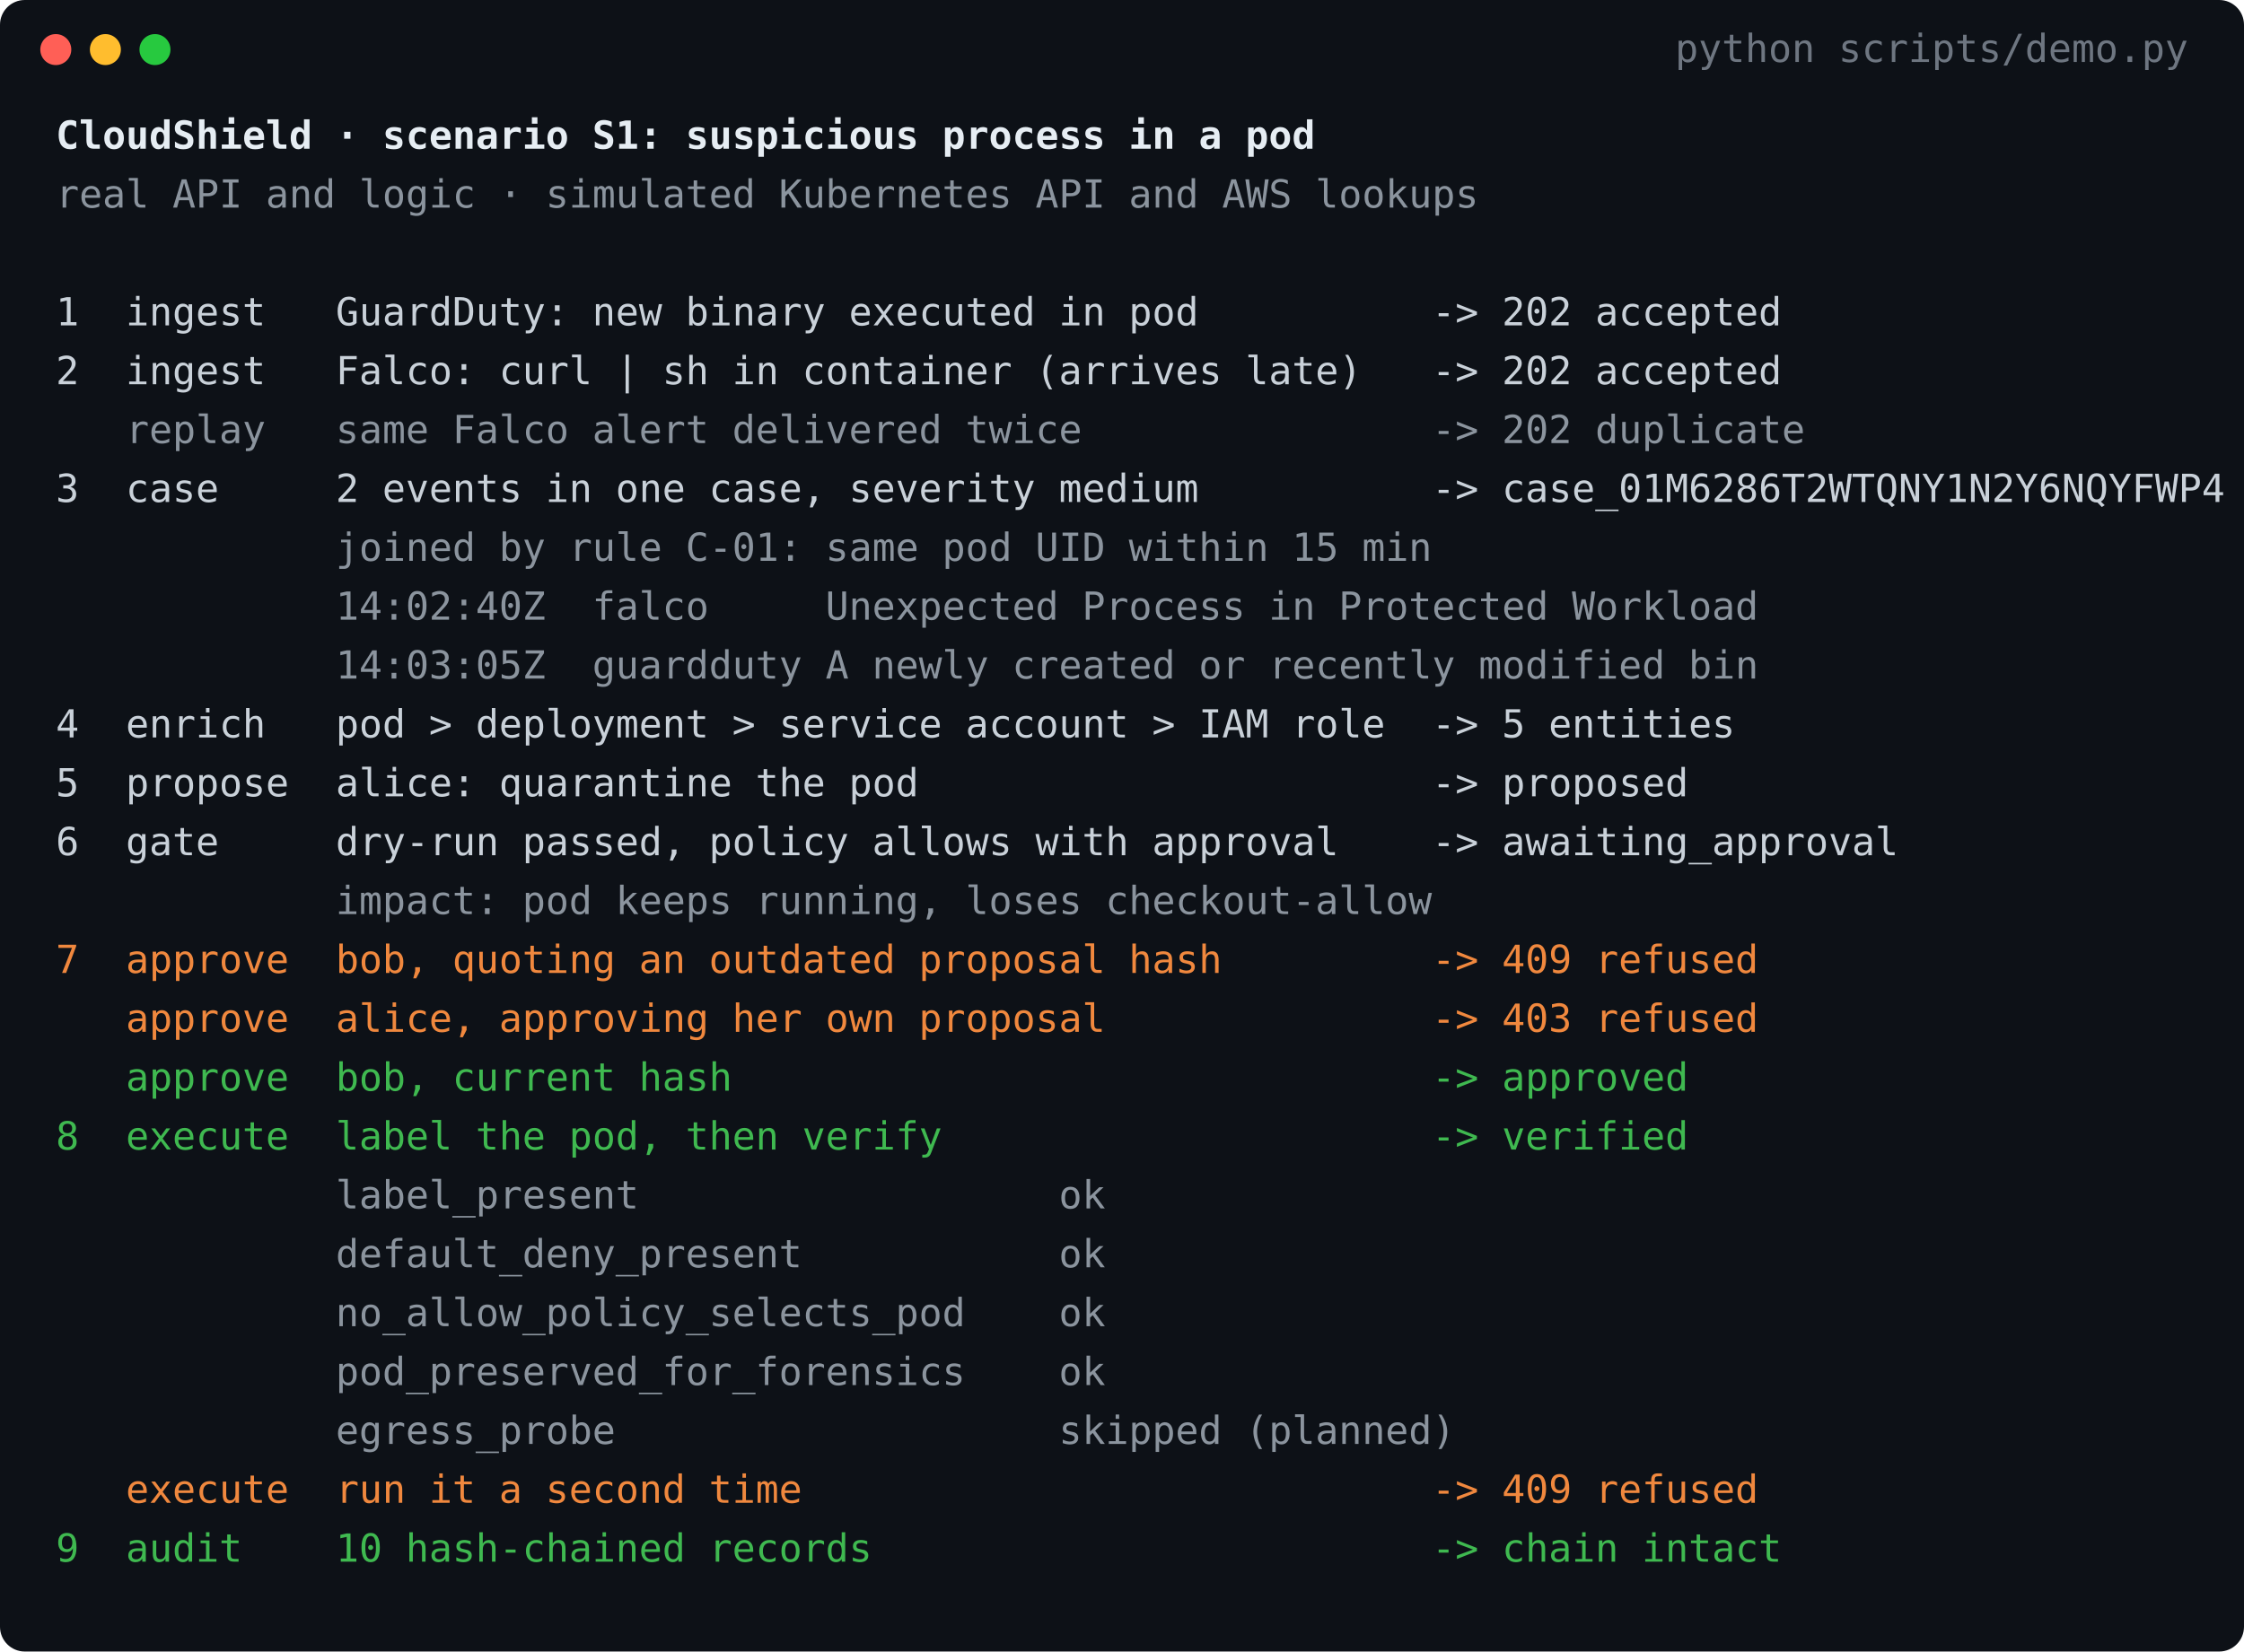
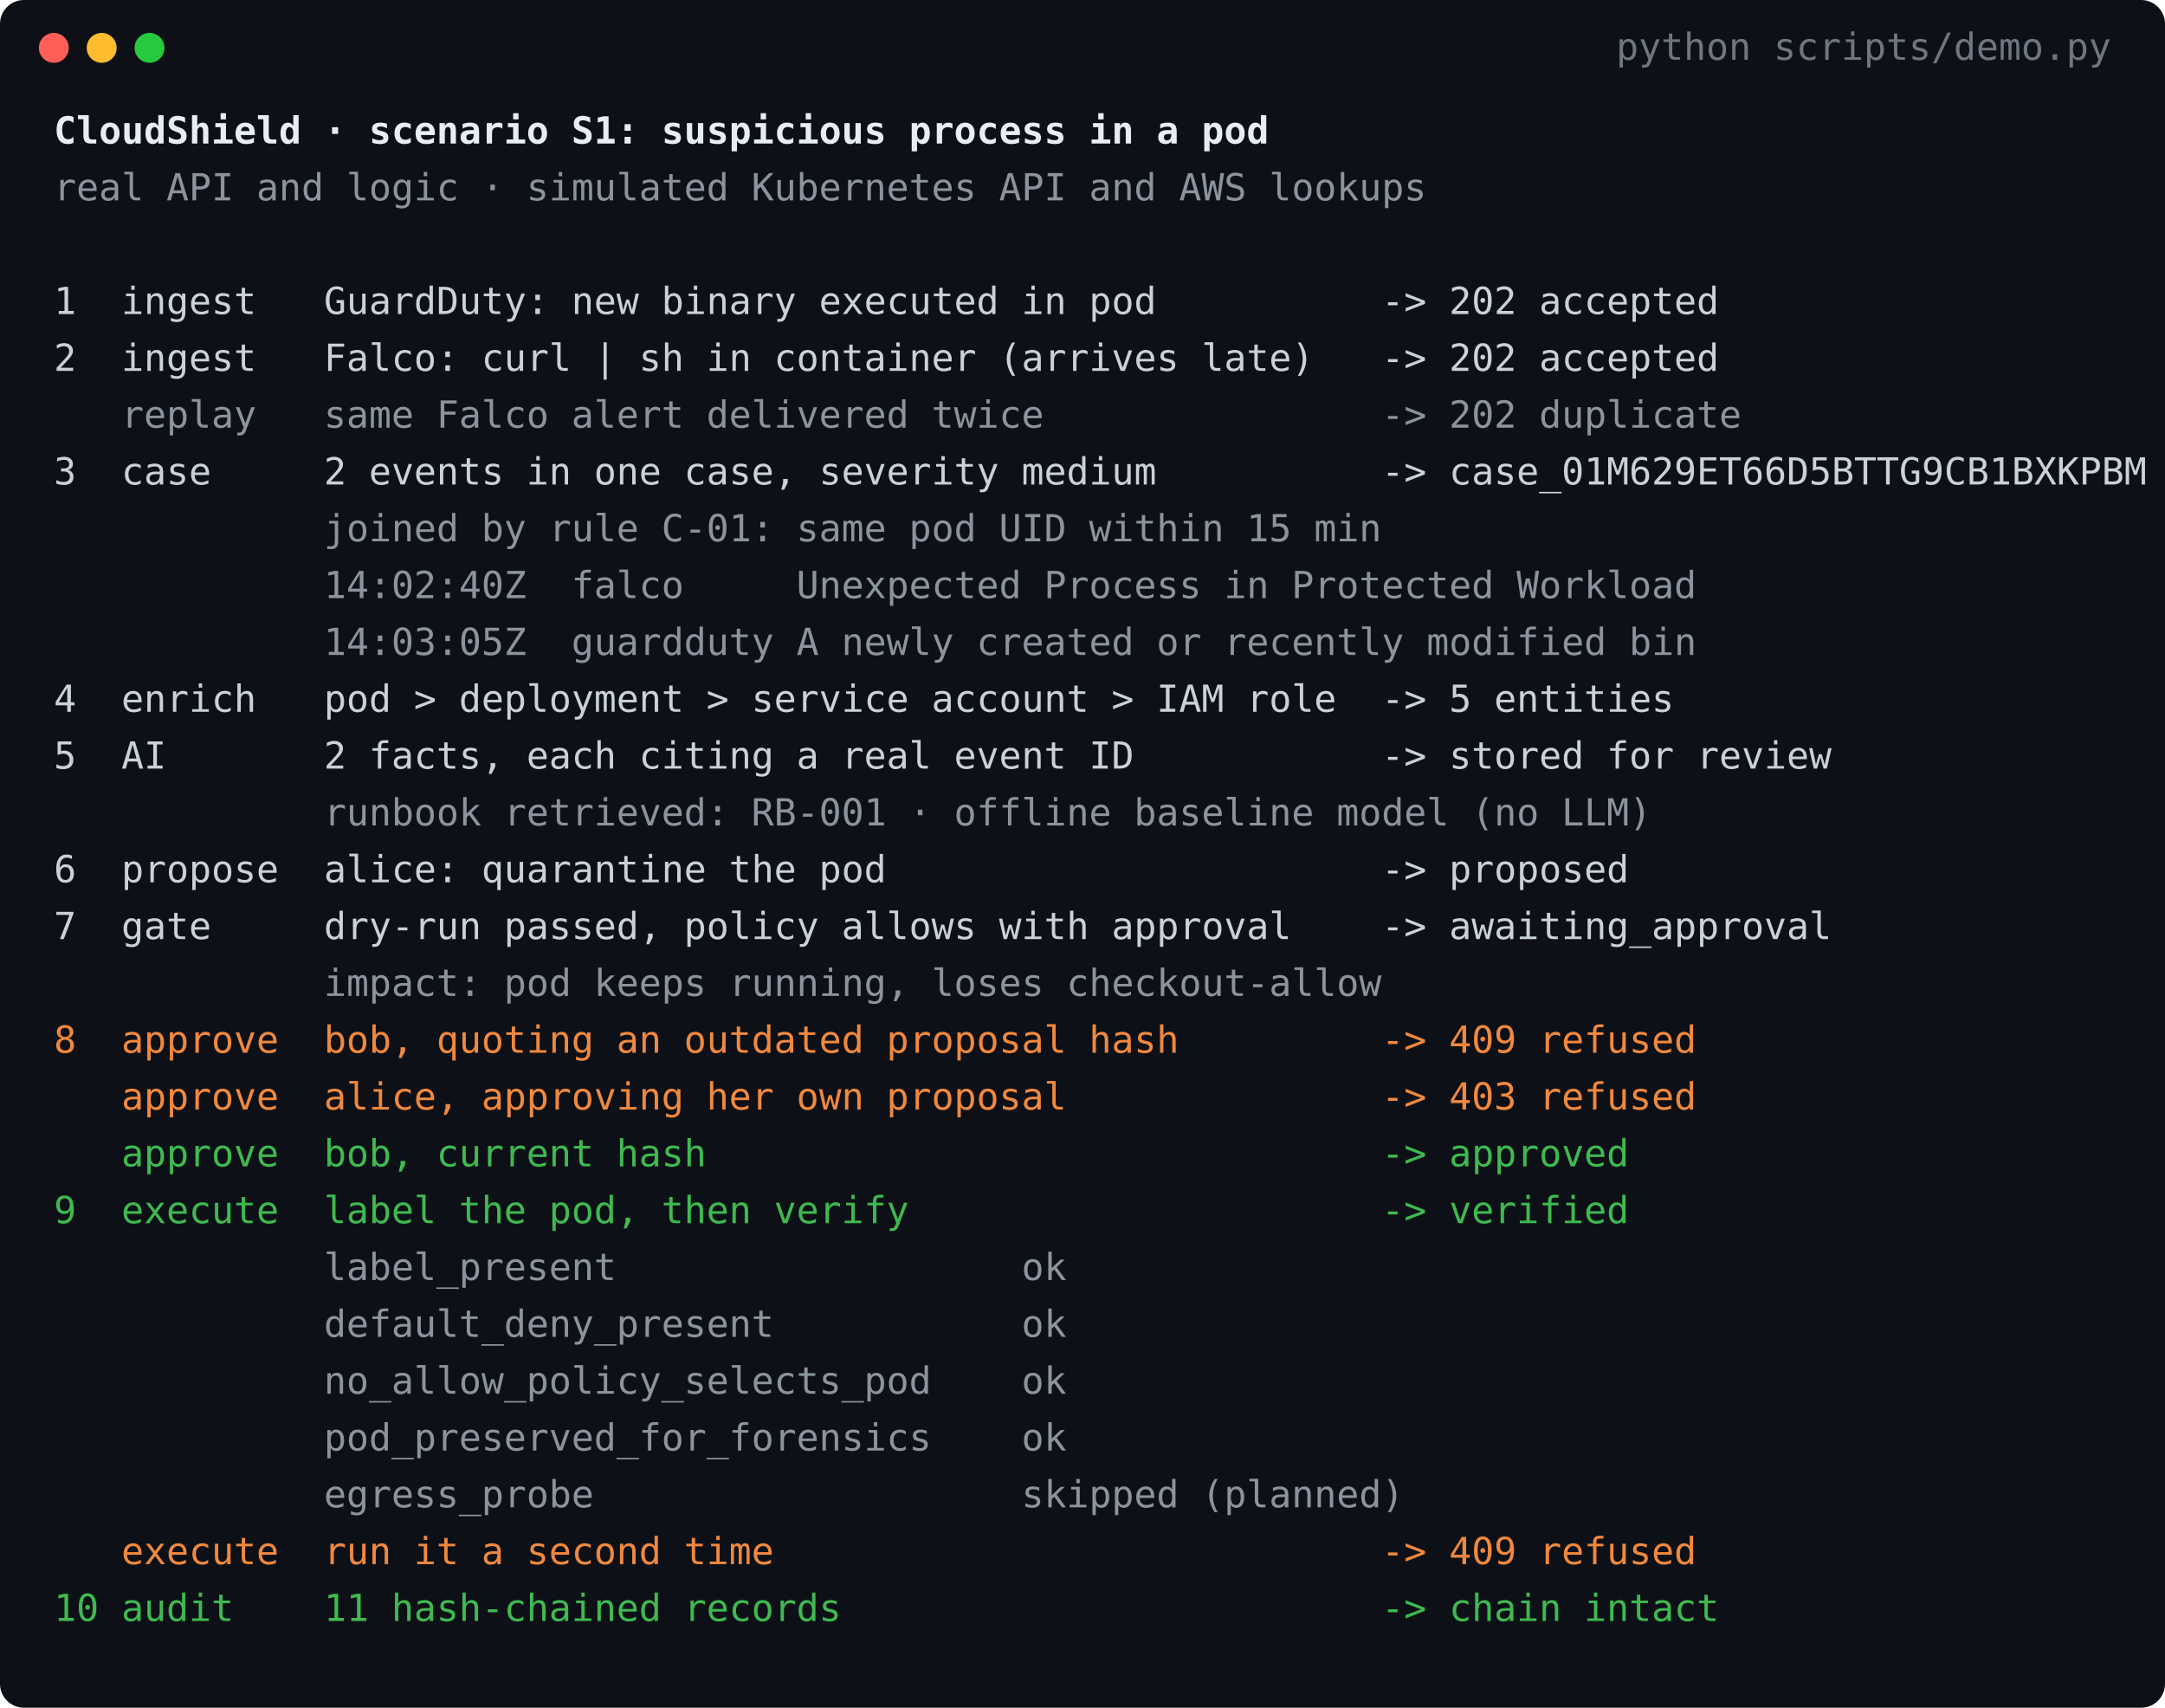
- <svg xmlns="http://www.w3.org/2000/svg" width="724" height="533" viewBox="0 0 724 533" font-family="ui-monospace,SFMono-Regular,Menlo,Consolas,monospace" font-size="12.5">
-   <rect width="724" height="533" rx="8" fill="#0d1117" />
+ <svg xmlns="http://www.w3.org/2000/svg" width="724" height="571" viewBox="0 0 724 571" font-family="ui-monospace,SFMono-Regular,Menlo,Consolas,monospace" font-size="12.5">
+   <rect width="724" height="571" rx="8" fill="#0d1117" />
  <circle cx="18" cy="16" r="5" fill="#ff5f56" />
  <circle cx="34" cy="16" r="5" fill="#ffbd2e" />
  <circle cx="50" cy="16" r="5" fill="#27c93f" />
  <text x="706" y="20" fill="#6e7681" text-anchor="end">python scripts/demo.py</text>
  <text x="18" y="48" fill="#e6edf3" font-weight="bold" xml:space="preserve">CloudShield · scenario S1: suspicious process in a pod</text>
  <text x="18" y="67" fill="#8b949e" xml:space="preserve">real API and logic · simulated Kubernetes API and AWS lookups</text>
  <text x="18" y="86" fill="#c9d1d9" xml:space="preserve" />
  <text x="18" y="105" fill="#c9d1d9" xml:space="preserve">1  ingest   GuardDuty: new binary executed in pod          -&gt; 202 accepted</text>
  <text x="18" y="124" fill="#c9d1d9" xml:space="preserve">2  ingest   Falco: curl | sh in container (arrives late)   -&gt; 202 accepted</text>
  <text x="18" y="143" fill="#8b949e" xml:space="preserve">   replay   same Falco alert delivered twice               -&gt; 202 duplicate</text>
-   <text x="18" y="162" fill="#c9d1d9" xml:space="preserve">3  case     2 events in one case, severity medium          -&gt; case_01M6286T2WTQNY1N2Y6NQYFWP4</text>
+   <text x="18" y="162" fill="#c9d1d9" xml:space="preserve">3  case     2 events in one case, severity medium          -&gt; case_01M629ET66D5BTTG9CB1BXKPBM</text>
  <text x="18" y="181" fill="#8b949e" xml:space="preserve">            joined by rule C-01: same pod UID within 15 min</text>
  <text x="18" y="200" fill="#8b949e" xml:space="preserve">            14:02:40Z  falco     Unexpected Process in Protected Workload</text>
  <text x="18" y="219" fill="#8b949e" xml:space="preserve">            14:03:05Z  guardduty A newly created or recently modified bin</text>
  <text x="18" y="238" fill="#c9d1d9" xml:space="preserve">4  enrich   pod &gt; deployment &gt; service account &gt; IAM role  -&gt; 5 entities</text>
-   <text x="18" y="257" fill="#c9d1d9" xml:space="preserve">5  propose  alice: quarantine the pod                      -&gt; proposed</text>
-   <text x="18" y="276" fill="#c9d1d9" xml:space="preserve">6  gate     dry-run passed, policy allows with approval    -&gt; awaiting_approval</text>
-   <text x="18" y="295" fill="#8b949e" xml:space="preserve">            impact: pod keeps running, loses checkout-allow</text>
-   <text x="18" y="314" fill="#f0883e" xml:space="preserve">7  approve  bob, quoting an outdated proposal hash         -&gt; 409 refused</text>
-   <text x="18" y="333" fill="#f0883e" xml:space="preserve">   approve  alice, approving her own proposal              -&gt; 403 refused</text>
-   <text x="18" y="352" fill="#3fb950" xml:space="preserve">   approve  bob, current hash                              -&gt; approved</text>
-   <text x="18" y="371" fill="#3fb950" xml:space="preserve">8  execute  label the pod, then verify                     -&gt; verified</text>
-   <text x="18" y="390" fill="#8b949e" xml:space="preserve">            label_present                  ok</text>
-   <text x="18" y="409" fill="#8b949e" xml:space="preserve">            default_deny_present           ok</text>
-   <text x="18" y="428" fill="#8b949e" xml:space="preserve">            no_allow_policy_selects_pod    ok</text>
-   <text x="18" y="447" fill="#8b949e" xml:space="preserve">            pod_preserved_for_forensics    ok</text>
-   <text x="18" y="466" fill="#8b949e" xml:space="preserve">            egress_probe                   skipped (planned)</text>
-   <text x="18" y="485" fill="#f0883e" xml:space="preserve">   execute  run it a second time                           -&gt; 409 refused</text>
-   <text x="18" y="504" fill="#3fb950" xml:space="preserve">9  audit    10 hash-chained records                        -&gt; chain intact</text>
+   <text x="18" y="257" fill="#c9d1d9" xml:space="preserve">5  AI       2 facts, each citing a real event ID           -&gt; stored for review</text>
+   <text x="18" y="276" fill="#8b949e" xml:space="preserve">            runbook retrieved: RB-001 · offline baseline model (no LLM)</text>
+   <text x="18" y="295" fill="#c9d1d9" xml:space="preserve">6  propose  alice: quarantine the pod                      -&gt; proposed</text>
+   <text x="18" y="314" fill="#c9d1d9" xml:space="preserve">7  gate     dry-run passed, policy allows with approval    -&gt; awaiting_approval</text>
+   <text x="18" y="333" fill="#8b949e" xml:space="preserve">            impact: pod keeps running, loses checkout-allow</text>
+   <text x="18" y="352" fill="#f0883e" xml:space="preserve">8  approve  bob, quoting an outdated proposal hash         -&gt; 409 refused</text>
+   <text x="18" y="371" fill="#f0883e" xml:space="preserve">   approve  alice, approving her own proposal              -&gt; 403 refused</text>
+   <text x="18" y="390" fill="#3fb950" xml:space="preserve">   approve  bob, current hash                              -&gt; approved</text>
+   <text x="18" y="409" fill="#3fb950" xml:space="preserve">9  execute  label the pod, then verify                     -&gt; verified</text>
+   <text x="18" y="428" fill="#8b949e" xml:space="preserve">            label_present                  ok</text>
+   <text x="18" y="447" fill="#8b949e" xml:space="preserve">            default_deny_present           ok</text>
+   <text x="18" y="466" fill="#8b949e" xml:space="preserve">            no_allow_policy_selects_pod    ok</text>
+   <text x="18" y="485" fill="#8b949e" xml:space="preserve">            pod_preserved_for_forensics    ok</text>
+   <text x="18" y="504" fill="#8b949e" xml:space="preserve">            egress_probe                   skipped (planned)</text>
+   <text x="18" y="523" fill="#f0883e" xml:space="preserve">   execute  run it a second time                           -&gt; 409 refused</text>
+   <text x="18" y="542" fill="#3fb950" xml:space="preserve">10 audit    11 hash-chained records                        -&gt; chain intact</text>
</svg>
